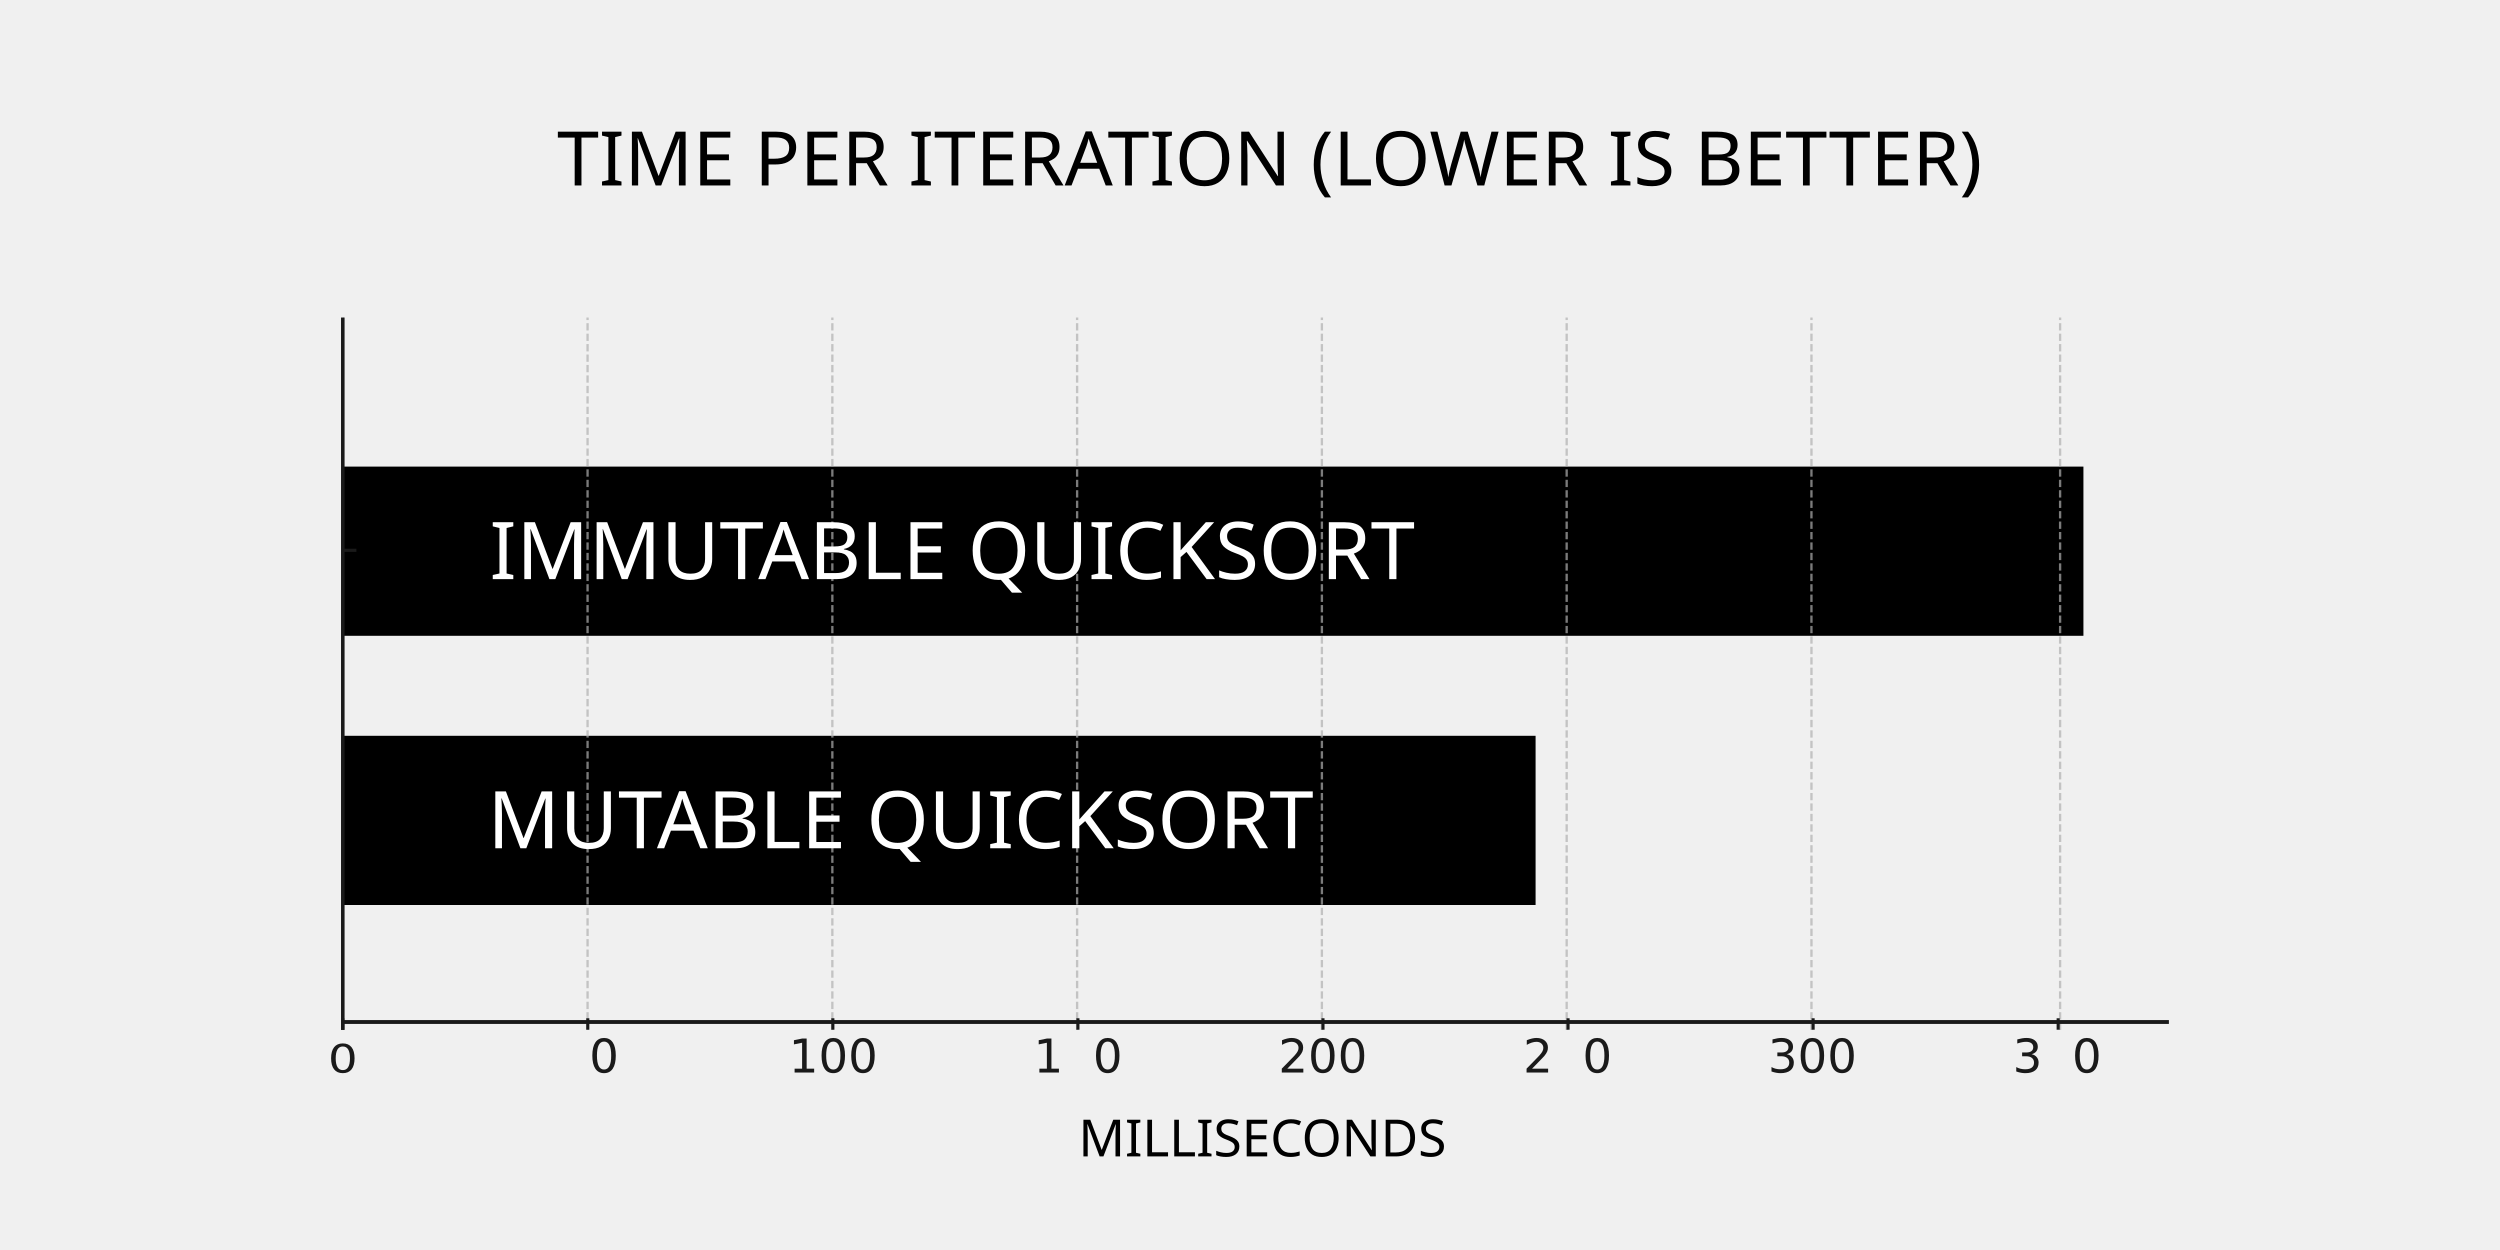
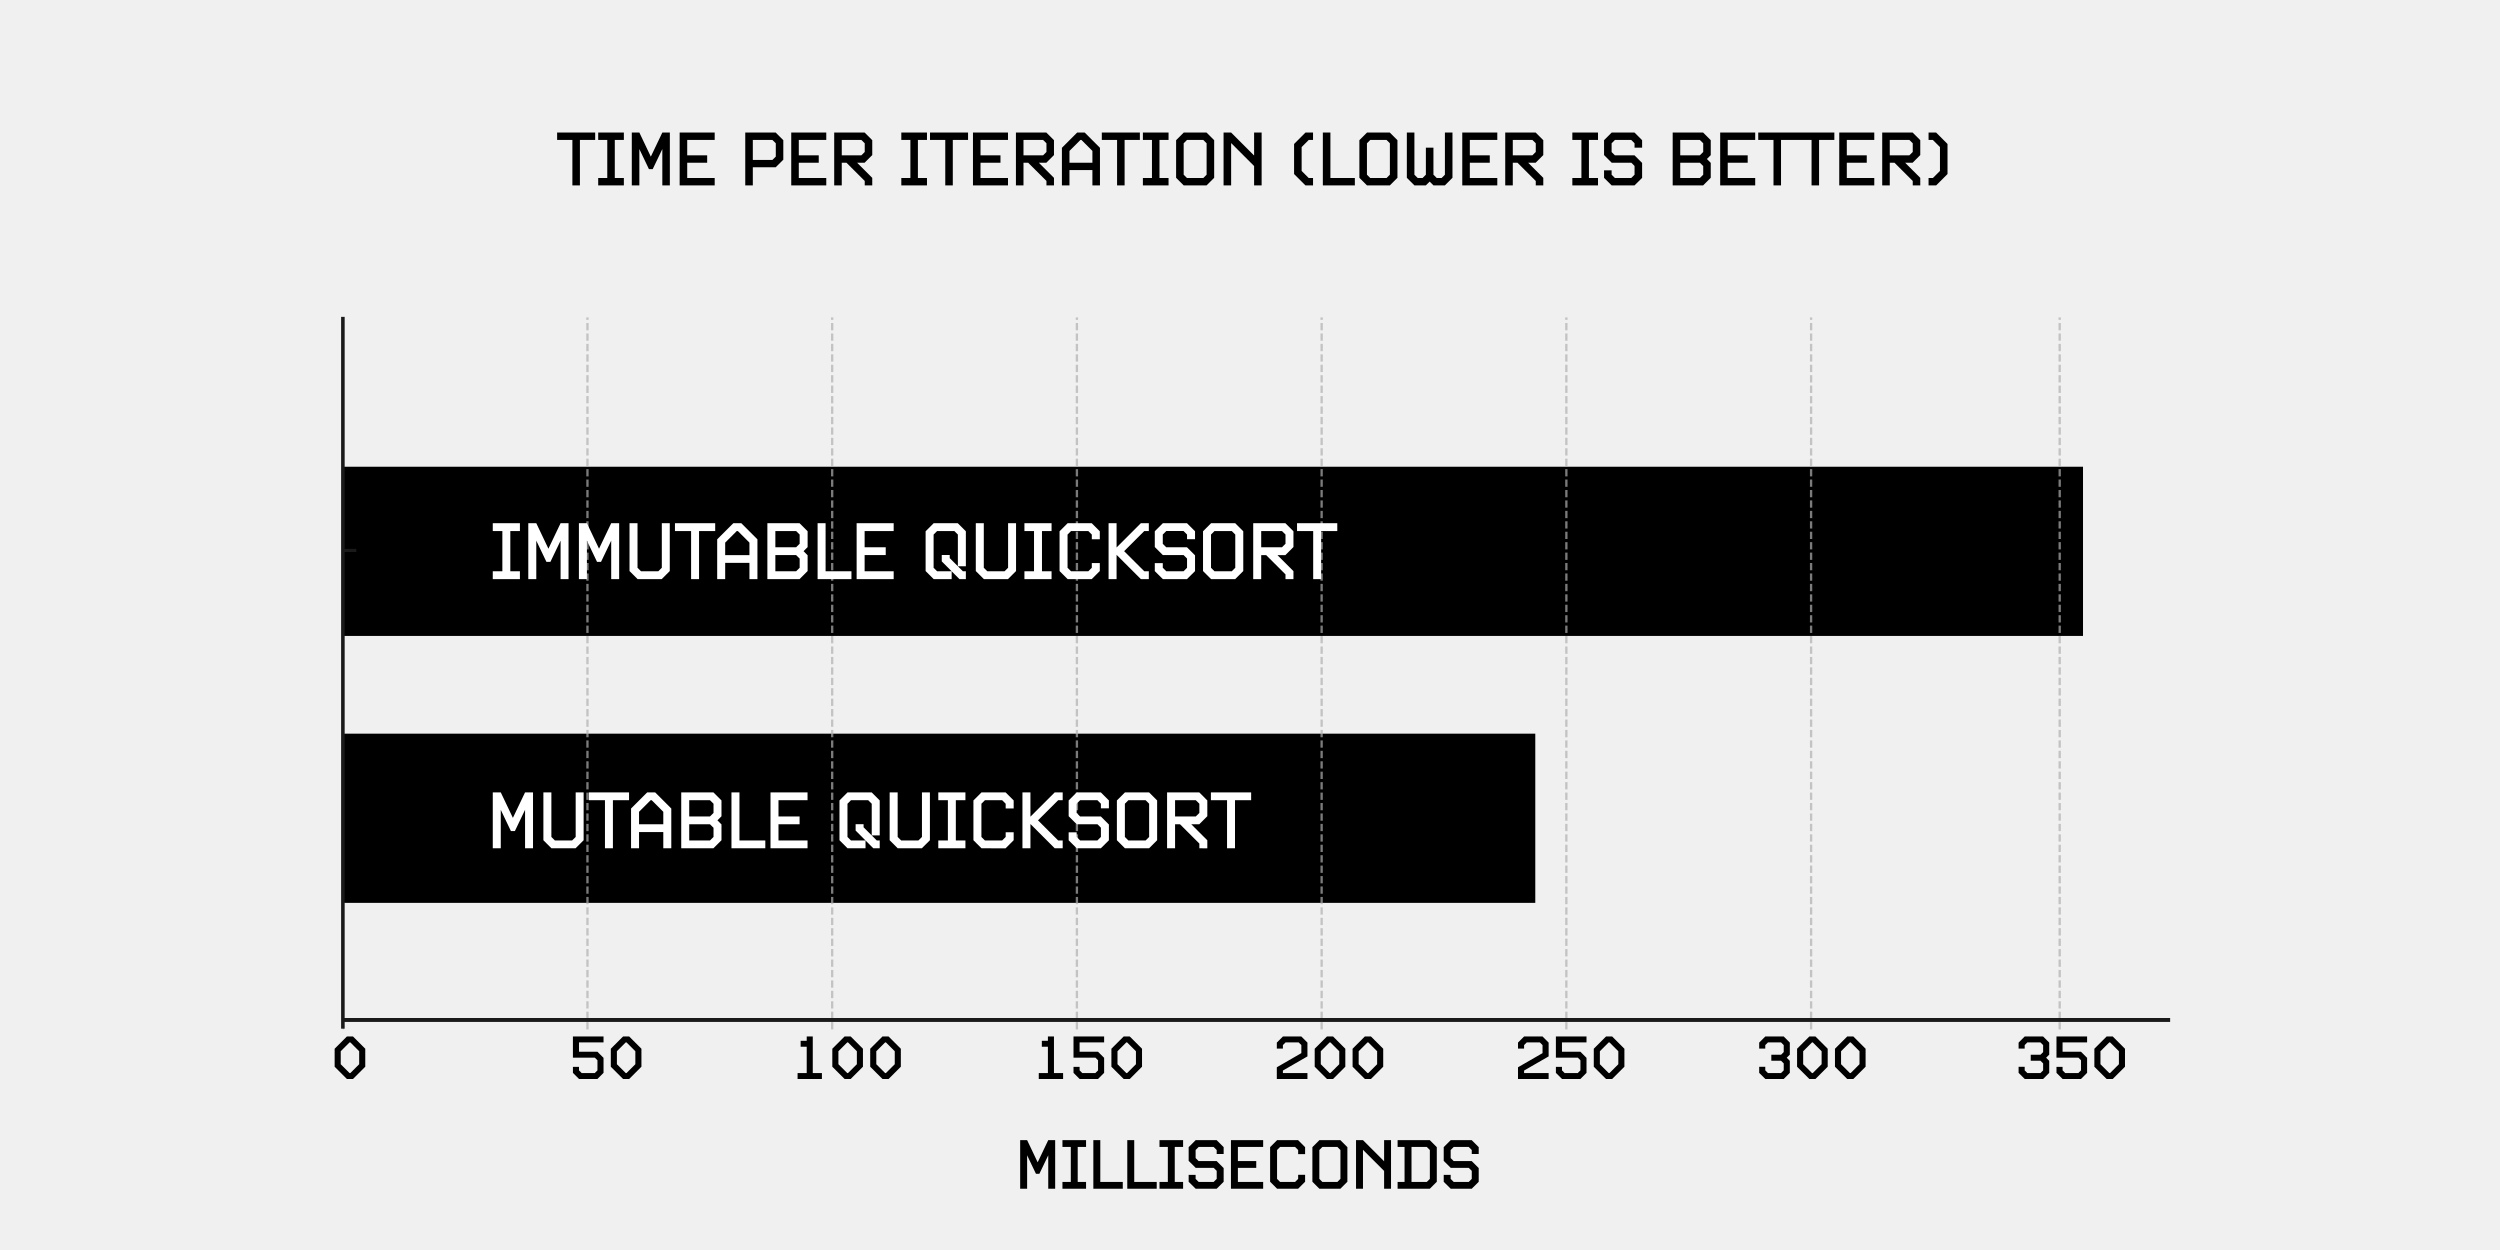
- <svg xmlns="http://www.w3.org/2000/svg" xmlns:xlink="http://www.w3.org/1999/xlink" width="576pt" height="288pt" version="1.1" viewBox="0 0 576 288" id="svg39">
+ <svg xmlns="http://www.w3.org/2000/svg" xmlns:xlink="http://www.w3.org/1999/xlink" width="576pt" height="288pt" version="1.1" viewBox="0 0 576 288" id="svg18">
  <defs id="defs1">
    <style type="text/css" id="style1">*{stroke-linecap:butt;stroke-linejoin:round;}</style>
  </defs>
  <defs id="defs2">
    <clipPath id="a">
      <rect x="95" y="29" width="470" height="217" id="rect1" />
    </clipPath>
  </defs>
-   <use transform="matrix(.12 0 0 -.12 110 259)" fill="#1a1a1a" xlink:href="#DejaVuSans-35" id="use8" />
-   <path transform="matrix(0.895179,0,0,0.4451357,-6.061811,103.4633)" d="M 95,236 H 402 V 148.4 H 95 Z" clip-path="url(#a)" id="path3" />
-   <path transform="matrix(0.895179,0,0,0.4451357,-6.061811,89.96332)" d="M 95,127 H 543 V 39.4 H 95 Z" clip-path="url(#a)" id="path4" />
-   <g transform="matrix(0.895179,0,0,0.7563663,-6.061811,51.22924)" id="g7">
-     <path d="M 95,246 V 29" clip-path="url(#a)" fill="none" stroke="#b0b0b0" stroke-dasharray="2.22, 0.96" stroke-opacity="0.7" stroke-width="0.6" id="path5" />
-     <defs id="defs5">
-       <path id="c" d="M 0,0 V -3.5" stroke="#1a1a1a" stroke-width="0.8" />
-     </defs>
-     <use x="94.98" y="245.94" fill="#1a1a1a" stroke="#1a1a1a" stroke-width="0.8" xlink:href="#c" id="use5" />
-     <g transform="matrix(0.12,0,0,-0.12,91.2,259)" fill="#1a1a1a" id="g6">
-       <defs id="defs6">
-         <path id="b" transform="scale(0.0156)" d="m 2034,4250 q -487,0 -733,-480 -245,-479 -245,-1442 0,-959 245,-1439 246,-480 733,-480 491,0 736,480 246,480 246,1439 0,963 -246,1442 -245,480 -736,480 z m 0,500 q 785,0 1199,-621 414,-620 414,-1801 0,-1178 -414,-1799 -414,-620 -1199,-620 -784,0 -1198,620 -414,621 -414,1799 0,1181 414,1801 414,621 1198,621 z" />
-       </defs>
-       <use xlink:href="#b" id="use6" />
-     </g>
-     <path d="M 158,246 V 29" clip-path="url(#a)" fill="none" stroke="#b0b0b0" stroke-dasharray="2.22, 0.96" stroke-opacity="0.7" stroke-width="0.6" id="path6" />
-     <use x="158.054" y="245.94" fill="#1a1a1a" stroke="#1a1a1a" stroke-width="0.8" xlink:href="#c" id="use7" />
+   <use transform="matrix(.12 0 0 -.12 110 259)" fill="#1a1a1a" xlink:href="#DejaVuSans-35" id="use2" />
+   <path transform="matrix(.895 0 0 .445 -6.06 103)" d="m95 236h307v-87.6h-307z" clip-path="url(#a)" id="path2" />
+   <path transform="matrix(.895 0 0 .445 -6.06 90)" d="m95 127h448v-87.6h-448z" clip-path="url(#a)" id="path3" />
+   <path transform="matrix(.895 0 0 .756 -6.06 51.2)" d="m95 246v-217" clip-path="url(#a)" fill="none" stroke="#b0b0b0" stroke-dasharray="2.22, 0.96" stroke-opacity=".7" stroke-width=".6" id="path4" />
+   <use transform="matrix(.895 0 0 .756 -6.06 51.2)" x="94.98" y="245.94" fill="#1a1a1a" stroke="#1a1a1a" stroke-width=".8" xlink:href="#c" id="use4" />
+   <path transform="matrix(.895 0 0 .756 -6.06 51.2)" d="m158 246v-217" clip-path="url(#a)" fill="none" stroke="#b0b0b0" stroke-dasharray="2.22, 0.96" stroke-opacity=".7" stroke-width=".6" id="path5" />
+   <use transform="matrix(.895 0 0 .756 -6.06 51.2)" x="158.054" y="245.94" fill="#1a1a1a" stroke="#1a1a1a" stroke-width=".8" xlink:href="#c" id="use5" />
+   <g transform="matrix(.895 0 0 .756 -6.06 51.2)" id="g11">
+     <path d="m221 246v-217" clip-path="url(#a)" fill="none" stroke="#b0b0b0" stroke-dasharray="2.22, 0.96" stroke-opacity=".7" stroke-width=".6" id="path6" />
+     <use x="221.129" y="245.94" fill="#1a1a1a" stroke="#1a1a1a" stroke-width=".8" xlink:href="#c" id="use6" />
+     <path d="m284 246v-217" clip-path="url(#a)" fill="none" stroke="#b0b0b0" stroke-dasharray="2.22, 0.96" stroke-opacity=".7" stroke-width=".6" id="path7" />
+     <use x="284.203" y="245.94" fill="#1a1a1a" stroke="#1a1a1a" stroke-width=".8" xlink:href="#c" id="use7" />
+     <path d="m347 246v-217" clip-path="url(#a)" fill="none" stroke="#b0b0b0" stroke-dasharray="2.22, 0.96" stroke-opacity=".7" stroke-width=".6" id="path8" />
+     <use x="347.278" y="245.94" fill="#1a1a1a" stroke="#1a1a1a" stroke-width=".8" xlink:href="#c" id="use8" />
+     <path d="m410 246v-217" clip-path="url(#a)" fill="none" stroke="#b0b0b0" stroke-dasharray="2.22, 0.96" stroke-opacity=".7" stroke-width=".6" id="path9" />
+     <use x="410.352" y="245.94" fill="#1a1a1a" stroke="#1a1a1a" stroke-width=".8" xlink:href="#c" id="use9" />
+     <path d="m473 246v-217" clip-path="url(#a)" fill="none" stroke="#b0b0b0" stroke-dasharray="2.22, 0.96" stroke-opacity=".7" stroke-width=".6" id="path10" />
+     <use x="473.427" y="245.94" fill="#1a1a1a" stroke="#1a1a1a" stroke-width=".8" xlink:href="#c" id="use10" />
+     <path d="m537 246v-217" clip-path="url(#a)" fill="none" stroke="#b0b0b0" stroke-dasharray="2.22, 0.96" stroke-opacity=".7" stroke-width=".6" id="path11" />
+     <use x="536.501" y="245.94" fill="#1a1a1a" stroke="#1a1a1a" stroke-width=".8" xlink:href="#c" id="use11" />
  </g>
-   <use transform="matrix(0.1074215,0,0,-0.1074215,128.9312,247.1045)" x="63.623" fill="#1a1a1a" xlink:href="#b" id="use9" />
-   <g transform="matrix(0.895179,0,0,0.7563663,-6.061811,51.22924)" id="g10">
-     <path d="M 221,246 V 29" clip-path="url(#a)" fill="none" stroke="#b0b0b0" stroke-dasharray="2.22, 0.96" stroke-opacity="0.7" stroke-width="0.6" id="path9" />
-     <use x="221.129" y="245.94" fill="#1a1a1a" stroke="#1a1a1a" stroke-width="0.8" xlink:href="#c" id="use10" />
+   <g transform="matrix(.895 0 0 .895 -6.06 52.8)" id="g12">
+     <path d="m95 82.7h3.5" fill="#1a1a1a" stroke="#1a1a1a" stroke-width=".8" id="path12" />
  </g>
-   <g transform="matrix(0.1074215,0,0,-0.1074215,181.7467,247.1045)" fill="#1a1a1a" id="g13">
-     <defs id="defs10">
-       <path id="f" transform="scale(0.0156)" d="M 794,531 H 1825 V 4091 L 703,3866 v 575 l 1116,225 h 631 V 531 H 3481 V 0 H 794 Z" />
-     </defs>
-     <use xlink:href="#f" id="use11" />
-     <use x="63.623" xlink:href="#b" id="use12" />
-     <use x="127.246" xlink:href="#b" id="use13" />
+   <path d="m79 237v-164" fill="none" stroke="#1a1a1a" stroke-linecap="square" stroke-width=".823" id="path13" />
+   <path d="m79 235h421" fill="none" stroke="#1a1a1a" stroke-linecap="square" stroke-width=".895" id="path14" />
+   <g font-family="Arcon" id="g17">
+     <path style="font-size:18.4px;line-height:1.25;font-family:Video;fill:#ffffff;stroke-width:0.459" d="m 113.534,133.429 v -1.806 h 2.21 v -9.272 h -2.21 v -1.806 h 6.253 v 1.806 h -2.21 v 9.272 h 2.21 v 1.806 z m 15.624,0 v -8.868 l -2.345,4.896 h -0.916 l -2.336,-4.896 v 8.868 h -1.842 v -12.884 h 1.842 l 2.794,5.876 2.803,-5.876 h 1.833 v 12.884 z m 11.662,0 v -8.868 l -2.345,4.896 h -0.916 l -2.336,-4.896 v 8.868 h -1.842 v -12.884 h 1.842 l 2.794,5.876 2.803,-5.876 h 1.833 v 12.884 z m 6.082,0 -1.86,-1.86 v -11.024 h 1.842 v 10.269 l 0.809,0.809 h 3.971 l 0.818,-0.809 v -10.269 h 1.833 v 11.024 l -1.86,1.86 z m 12.327,0 V 122.351 h -3.72 v -1.806 h 9.272 v 1.806 h -3.72 v 11.078 z m 13.441,0 v -3.737 h -5.588 v 3.737 h -1.842 v -9.164 l 3.72,-3.72 h 1.833 l 3.72,3.72 v 9.164 z m 0,-8.409 -2.668,-2.668 h -0.252 l -2.668,2.668 v 2.875 h 5.588 z m 4.133,8.409 v -12.884 h 7.412 l 1.86,1.86 v 3.648 l -0.934,0.934 0.934,0.943 v 3.639 l -1.86,1.86 z m 7.439,-10.269 -0.818,-0.809 h -4.78 v 3.737 h 4.78 l 0.818,-0.809 z m 0,5.543 -0.818,-0.809 h -4.78 v 3.729 h 4.78 l 0.818,-0.809 z m 4.133,4.726 v -12.884 h 1.842 v 11.078 h 5.957 v 1.806 z m 8.993,0 v -12.884 h 8.535 v 1.806 h -6.693 v 3.737 h 4.861 v 1.806 h -4.861 v 3.729 h 6.693 v 1.806 z m 25.165,0 h -1.473 l -1.797,-1.806 v 1.806 h -4.142 l -1.86,-1.86 v -9.164 l 1.86,-1.86 h 5.552 l 1.86,1.86 v 8.059 h -1.842 l 1.159,1.159 h 0.683 z m -3.27,-1.806 -2.282,-2.282 v -1.464 h 1.833 v 0.71 l 1.878,1.878 v -7.304 l -0.809,-0.809 h -3.971 l -0.809,0.809 v 7.655 l 0.809,0.809 z m 7.421,1.806 -1.86,-1.86 v -11.024 h 1.842 v 10.269 l 0.809,0.809 h 3.971 l 0.818,-0.809 v -10.269 h 1.833 v 11.024 l -1.86,1.86 z m 9.344,0 v -1.806 h 2.21 v -9.272 h -2.21 v -1.806 h 6.253 v 1.806 h -2.21 v 9.272 h 2.21 v 1.806 z m 9.955,0 -1.86,-1.86 v -9.164 l 1.86,-1.86 h 5.552 l 1.86,1.86 v 1.842 h -1.842 v -1.087 l -0.809,-0.809 h -3.971 l -0.809,0.809 v 7.655 l 0.809,0.809 h 3.971 l 0.809,-0.809 v -1.087 h 1.842 v 1.842 l -1.86,1.86 z m 16.873,0 -5.597,-5.597 v 5.597 h -1.842 v -12.884 h 1.842 v 5.597 l 5.597,-5.597 h 1.833 v 1.806 h -1.042 l -4.645,4.636 4.645,4.636 h 1.042 v 1.806 z m 10.62,0 h -5.552 l -1.86,-1.842 v -1.842 h 1.842 v 1.069 l 0.809,0.809 h 3.971 l 0.809,-0.809 v -2.129 l -0.791,-0.791 h -4.78 l -1.86,-1.86 v -3.63 l 1.86,-1.86 h 5.552 l 1.86,1.86 v 1.824 h -1.842 v -1.069 l -0.809,-0.809 h -3.971 l -0.809,0.809 v 2.138 l 0.791,0.791 h 4.78 l 1.86,1.86 v 3.639 z m 5.561,0 -1.86,-1.86 v -9.164 l 1.86,-1.86 h 5.552 l 1.86,1.86 v 9.164 l -1.86,1.86 z m 5.57,-10.269 -0.809,-0.809 h -3.971 l -0.809,0.809 v 7.655 l 0.809,0.809 h 3.971 l 0.809,-0.809 z m 11.572,10.269 v -1.087 l -4.456,-4.447 h -1.141 v 5.534 h -1.842 v -12.884 h 7.412 l 1.86,1.86 v 3.63 l -1.86,1.86 h -1.833 l 3.693,3.693 v 1.842 z m 0,-10.269 -0.818,-0.809 h -4.78 v 3.737 h 4.78 l 0.818,-0.809 z m 6.379,10.269 V 122.351 h -3.72 v -1.806 h 9.272 v 1.806 h -3.72 v 11.078 z" id="text14" aria-label="IMMUTABLE QUICKSORT" />
+     <path style="font-size:18.4px;line-height:1.25;font-family:Video;fill:#ffffff;stroke-width:0.459" d="m 120.974,195.448 v -8.868 l -2.345,4.896 h -0.916 l -2.336,-4.896 v 8.868 h -1.842 v -12.884 h 1.842 l 2.794,5.876 2.803,-5.876 h 1.833 v 12.884 z m 6.082,0 -1.86,-1.86 v -11.024 h 1.842 v 10.269 l 0.809,0.809 h 3.971 l 0.818,-0.809 v -10.269 h 1.833 v 11.024 l -1.86,1.86 z m 12.327,0 v -11.078 h -3.72 v -1.806 h 9.272 v 1.806 h -3.72 v 11.078 z m 13.441,0 v -3.737 h -5.588 v 3.737 h -1.842 v -9.164 l 3.72,-3.72 h 1.833 l 3.72,3.72 v 9.164 z m 0,-8.409 -2.668,-2.668 h -0.252 l -2.668,2.668 v 2.875 h 5.588 z m 4.133,8.409 v -12.884 h 7.412 l 1.86,1.86 v 3.648 l -0.934,0.934 0.934,0.943 v 3.639 l -1.86,1.86 z m 7.439,-10.269 -0.818,-0.809 h -4.78 v 3.737 h 4.78 l 0.818,-0.809 z m 0,5.543 -0.818,-0.809 h -4.78 v 3.729 h 4.78 l 0.818,-0.809 z m 4.133,4.726 v -12.884 h 1.842 v 11.078 h 5.957 v 1.806 z m 8.993,0 v -12.884 h 8.535 v 1.806 h -6.693 v 3.737 h 4.861 v 1.806 h -4.861 v 3.729 h 6.693 v 1.806 z m 25.165,0 h -1.473 l -1.797,-1.806 v 1.806 h -4.142 l -1.86,-1.86 v -9.164 l 1.86,-1.86 h 5.552 l 1.86,1.86 v 8.059 h -1.842 l 1.159,1.159 h 0.683 z m -3.27,-1.806 -2.282,-2.282 v -1.464 h 1.833 v 0.71 l 1.878,1.878 v -7.304 l -0.809,-0.809 h -3.971 l -0.809,0.809 v 7.655 l 0.809,0.809 z m 7.421,1.806 -1.86,-1.86 v -11.024 h 1.842 v 10.269 l 0.809,0.809 h 3.971 l 0.818,-0.809 v -10.269 h 1.833 v 11.024 l -1.86,1.86 z m 9.344,0 v -1.806 h 2.21 v -9.272 h -2.21 v -1.806 h 6.253 v 1.806 h -2.21 v 9.272 h 2.21 v 1.806 z m 9.955,0 -1.86,-1.86 v -9.164 l 1.86,-1.86 h 5.552 l 1.86,1.86 v 1.842 h -1.842 v -1.087 l -0.809,-0.809 h -3.971 l -0.809,0.809 v 7.655 l 0.809,0.809 h 3.971 l 0.809,-0.809 v -1.087 h 1.842 v 1.842 l -1.86,1.86 z m 16.873,0 -5.597,-5.597 v 5.597 h -1.842 v -12.884 h 1.842 v 5.597 l 5.597,-5.597 h 1.833 v 1.806 h -1.042 l -4.645,4.636 4.645,4.636 h 1.042 v 1.806 z m 10.62,0 h -5.552 l -1.86,-1.842 v -1.842 h 1.842 v 1.069 l 0.809,0.809 h 3.971 l 0.809,-0.809 v -2.129 l -0.791,-0.791 h -4.78 l -1.86,-1.86 v -3.63 l 1.86,-1.86 h 5.552 l 1.86,1.86 v 1.824 h -1.842 v -1.069 l -0.809,-0.809 h -3.971 l -0.809,0.809 v 2.138 l 0.791,0.791 h 4.78 l 1.86,1.86 v 3.639 z m 5.561,0 -1.86,-1.86 v -9.164 l 1.86,-1.86 h 5.552 l 1.86,1.86 v 9.164 l -1.86,1.86 z m 5.57,-10.269 -0.809,-0.809 h -3.971 l -0.809,0.809 v 7.655 l 0.809,0.809 h 3.971 l 0.809,-0.809 z m 11.572,10.269 v -1.087 l -4.456,-4.447 h -1.141 v 5.534 h -1.842 v -12.884 h 7.412 l 1.86,1.86 v 3.63 l -1.86,1.86 h -1.833 l 3.693,3.693 v 1.842 z m 0,-10.269 -0.818,-0.809 h -4.78 v 3.737 h 4.78 l 0.818,-0.809 z m 6.379,10.269 v -11.078 h -3.72 v -1.806 h 9.272 v 1.806 h -3.72 v 11.078 z" id="text15" aria-label="MUTABLE QUICKSORT" />
+     <path style="font-size:17.4px;line-height:1.25;font-family:Video;stroke-width:0.434" d="M 131.878,42.723 V 32.247 h -3.517 v -1.708 h 8.768 v 1.708 h -3.517 v 10.476 z m 5.947,0 v -1.708 h 2.09 v -8.768 h -2.09 v -1.708 h 5.913 v 1.708 h -2.09 v 8.768 h 2.09 v 1.708 z m 14.775,0 v -8.386 l -2.217,4.63 h -0.867 l -2.209,-4.63 v 8.386 h -1.742 V 30.539 h 1.742 l 2.642,5.556 2.651,-5.556 h 1.733 v 12.183 z m 3.993,0 V 30.539 h 8.071 v 1.708 h -6.33 v 3.534 h 4.596 v 1.708 h -4.596 v 3.526 h 6.33 v 1.708 z m 16.856,-4.18 v 4.18 h -1.742 V 30.539 h 7.009 l 1.759,1.759 v 4.494 l -1.759,1.75 z m 5.293,-5.531 -0.773,-0.765 h -4.52 v 4.596 h 4.52 l 0.773,-0.765 z m 3.56,9.711 V 30.539 h 8.071 v 1.708 h -6.33 v 3.534 h 4.596 v 1.708 h -4.596 v 3.526 h 6.33 v 1.708 z m 16.933,0 v -1.028 l -4.214,-4.206 h -1.079 v 5.234 h -1.742 V 30.539 h 7.009 l 1.759,1.759 v 3.432 l -1.759,1.759 h -1.733 l 3.492,3.492 v 1.742 z m 0,-9.711 -0.773,-0.765 h -4.52 v 3.534 h 4.52 l 0.773,-0.765 z m 8.428,9.711 v -1.708 h 2.09 v -8.768 h -2.09 v -1.708 h 5.913 v 1.708 h -2.09 v 8.768 h 2.09 v 1.708 z m 10.127,0 V 32.247 h -3.517 v -1.708 h 8.768 v 1.708 h -3.517 v 10.476 z m 6.381,0 V 30.539 h 8.071 v 1.708 h -6.33 v 3.534 h 4.596 v 1.708 h -4.596 v 3.526 h 6.33 v 1.708 z m 16.933,0 v -1.028 l -4.214,-4.206 h -1.079 v 5.234 h -1.742 V 30.539 h 7.009 l 1.759,1.759 v 3.432 l -1.759,1.759 h -1.733 l 3.492,3.492 v 1.742 z m 0,-9.711 -0.773,-0.765 h -4.52 v 3.534 h 4.52 l 0.773,-0.765 z m 10.586,9.711 v -3.534 h -5.285 v 3.534 h -1.742 v -8.666 l 3.517,-3.517 h 1.733 l 3.517,3.517 v 8.666 z m 0,-7.952 -2.523,-2.523 h -0.238 l -2.523,2.523 v 2.719 h 5.285 z m 5.684,7.952 V 32.247 h -3.517 v -1.708 h 8.768 v 1.708 h -3.517 v 10.476 z m 5.947,0 v -1.708 h 2.09 v -8.768 h -2.09 v -1.708 h 5.913 v 1.708 h -2.09 v 8.768 h 2.09 v 1.708 z m 9.414,0 -1.759,-1.759 v -8.666 l 1.759,-1.759 h 5.251 l 1.759,1.759 v 8.666 l -1.759,1.759 z m 5.268,-9.711 -0.765,-0.765 h -3.755 l -0.765,0.765 v 7.239 l 0.765,0.765 h 3.755 l 0.765,-0.765 z m 10.943,9.711 v -4.469 l -5.293,-5.293 v 9.762 h -1.742 V 30.539 h 1.742 l 5.293,5.293 v -5.293 h 1.733 v 12.183 z m 11.835,0 -2.625,-2.625 v -6.924 l 2.625,-2.634 h 1.742 v 1.708 h -0.994 l -1.631,1.64 v 5.497 l 1.631,1.631 h 0.994 v 1.708 z m 4.002,0 V 30.539 h 1.742 v 10.476 h 5.633 v 1.708 z m 10.178,0 -1.759,-1.759 v -8.666 l 1.759,-1.759 h 5.251 l 1.759,1.759 v 8.666 l -1.759,1.759 z m 5.268,-9.711 -0.765,-0.765 h -3.755 l -0.765,0.765 v 7.239 l 0.765,0.765 h 3.755 l 0.765,-0.765 z m 10.051,9.711 -0.884,-0.884 -0.892,0.884 h -2.608 l -1.759,-1.759 V 30.539 h 1.742 v 9.711 l 0.765,0.765 h 1.113 l 0.765,-0.765 v -6.228 h 1.742 v 6.228 l 0.765,0.765 h 1.113 l 0.765,-0.765 v -9.711 h 1.742 v 10.425 l -1.759,1.759 z m 6.627,0 V 30.539 h 8.071 v 1.708 h -6.33 v 3.534 h 4.596 v 1.708 h -4.596 v 3.526 h 6.33 v 1.708 z m 16.933,0 v -1.028 l -4.214,-4.206 h -1.079 v 5.234 h -1.742 V 30.539 h 7.009 l 1.759,1.759 v 3.432 l -1.759,1.759 h -1.733 l 3.492,3.492 v 1.742 z m 0,-9.711 -0.773,-0.765 h -4.52 v 3.534 h 4.52 l 0.773,-0.765 z m 8.428,9.711 v -1.708 h 2.09 v -8.768 h -2.09 v -1.708 h 5.913 v 1.708 h -2.09 v 8.768 h 2.09 v 1.708 z m 14.316,0 h -5.251 l -1.759,-1.742 v -1.742 h 1.742 v 1.011 l 0.765,0.765 h 3.755 l 0.765,-0.765 v -2.014 l -0.748,-0.748 h -4.52 l -1.759,-1.759 v -3.432 l 1.759,-1.759 h 5.251 l 1.759,1.759 v 1.725 h -1.742 v -1.011 l -0.765,-0.765 h -3.755 l -0.765,0.765 v 2.022 l 0.748,0.748 h 4.52 l 1.759,1.759 v 3.441 z m 8.802,0 V 30.539 h 7.009 l 1.759,1.759 v 3.449 l -0.884,0.884 0.884,0.892 v 3.441 l -1.759,1.759 z m 7.035,-9.711 -0.773,-0.765 h -4.52 v 3.534 h 4.52 l 0.773,-0.765 z m 0,5.242 -0.773,-0.765 h -4.52 v 3.526 h 4.52 l 0.773,-0.765 z m 3.908,4.469 V 30.539 h 8.071 v 1.708 h -6.33 v 3.534 h 4.596 v 1.708 h -4.596 v 3.526 h 6.33 v 1.708 z m 12.285,0 V 32.247 h -3.517 v -1.708 h 8.768 v 1.708 h -3.517 v 10.476 z m 8.768,0 V 32.247 h -3.517 v -1.708 h 8.768 v 1.708 h -3.517 v 10.476 z m 6.381,0 V 30.539 h 8.071 v 1.708 h -6.33 v 3.534 h 4.596 v 1.708 h -4.596 v 3.526 h 6.33 v 1.708 z m 16.933,0 v -1.028 l -4.214,-4.206 h -1.079 v 5.234 h -1.742 V 30.539 h 7.009 l 1.759,1.759 v 3.432 l -1.759,1.759 h -1.733 l 3.492,3.492 v 1.742 z m 0,-9.711 -0.773,-0.765 h -4.52 v 3.534 h 4.52 l 0.773,-0.765 z m 3.645,9.711 v -1.708 h 0.994 l 1.631,-1.631 v -5.497 l -1.631,-1.64 h -0.994 v -1.708 h 1.742 l 2.625,2.634 v 6.924 l -2.625,2.625 z" id="text16" aria-label="TIME PER ITERATION (LOWER IS BETTER)" />
+     <path style="font-size:16px;line-height:1.25;font-family:Video;stroke-width:0.402" d="m 241.516,273.89 v -7.711 l -2.039,4.258 h -0.797 l -2.031,-4.258 v 7.711 h -1.602 v -11.203 h 1.602 l 2.43,5.109 2.438,-5.109 h 1.594 v 11.203 z m 3.273,0 v -1.57 h 1.922 v -8.062 h -1.922 v -1.57 h 5.438 v 1.57 h -1.922 v 8.062 h 1.922 v 1.57 z m 7.117,0 v -11.203 h 1.602 v 9.633 h 5.18 v 1.57 z m 7.82,0 v -11.203 h 1.602 v 9.633 h 5.18 v 1.57 z m 7.422,0 v -1.57 h 1.922 v -8.062 h -1.922 v -1.57 h 5.438 v 1.57 h -1.922 v 8.062 h 1.922 v 1.57 z m 13.164,0 h -4.828 l -1.617,-1.602 v -1.602 h 1.602 v 0.93 l 0.703,0.703 h 3.453 l 0.703,-0.703 v -1.852 l -0.688,-0.688 h -4.156 l -1.617,-1.617 v -3.156 l 1.617,-1.617 h 4.828 l 1.617,1.617 v 1.586 h -1.602 v -0.93 l -0.703,-0.703 h -3.453 l -0.703,0.703 v 1.859 l 0.688,0.688 h 4.156 l 1.617,1.617 v 3.164 z m 3.297,0 v -11.203 h 7.422 v 1.57 h -5.82 v 3.25 h 4.227 v 1.57 h -4.227 v 3.242 h 5.82 v 1.57 z m 10.641,0 -1.617,-1.617 v -7.969 l 1.617,-1.617 h 4.828 l 1.617,1.617 v 1.602 h -1.602 v -0.945 l -0.703,-0.703 h -3.453 l -0.703,0.703 v 6.656 l 0.703,0.703 h 3.453 l 0.703,-0.703 v -0.945 h 1.602 v 1.602 l -1.617,1.617 z m 9.742,0 -1.617,-1.617 v -7.969 l 1.617,-1.617 h 4.828 l 1.617,1.617 v 7.969 l -1.617,1.617 z m 4.844,-8.93 -0.703,-0.703 h -3.453 l -0.703,0.703 v 6.656 l 0.703,0.703 h 3.453 l 0.703,-0.703 z m 10.062,8.93 v -4.109 l -4.867,-4.867 v 8.977 h -1.602 v -11.203 h 1.602 l 4.867,4.867 v -4.867 h 1.594 v 11.203 z m 3.109,0 v -1.57 h 1.602 v -8.062 h -1.602 v -1.57 h 7.414 l 1.617,1.617 v 7.969 l -1.617,1.617 z m 7.43,-8.93 -0.703,-0.703 h -3.523 v 8.062 h 3.523 l 0.703,-0.703 z m 9.641,8.93 h -4.828 l -1.617,-1.602 v -1.602 h 1.602 v 0.93 l 0.703,0.703 h 3.453 l 0.703,-0.703 v -1.852 l -0.688,-0.688 h -4.156 l -1.617,-1.617 v -3.156 l 1.617,-1.617 h 4.828 l 1.617,1.617 v 1.586 h -1.602 v -0.93 l -0.703,-0.703 h -3.453 l -0.703,0.703 v 1.859 l 0.688,0.688 h 4.156 l 1.617,1.617 v 3.164 z" id="text17" aria-label="MILLISECONDS" />
  </g>
-   <g transform="matrix(0.895179,0,0,0.7563663,-6.061811,51.22924)" id="g14">
-     <path d="M 284,246 V 29" clip-path="url(#a)" fill="none" stroke="#b0b0b0" stroke-dasharray="2.22, 0.96" stroke-opacity="0.7" stroke-width="0.6" id="path13" />
-     <use x="284.203" y="245.94" fill="#1a1a1a" stroke="#1a1a1a" stroke-width="0.8" xlink:href="#c" id="use14" />
-   </g>
-   <g transform="matrix(0.1074215,0,0,-0.1074215,238.143,247.1045)" fill="#1a1a1a" id="g17">
-     <use xlink:href="#f" id="use15" />
-     <use x="63.623" xlink:href="#DejaVuSans-35" id="use16" />
-     <use x="127.246" xlink:href="#b" id="use17" />
-   </g>
-   <g transform="matrix(0.895179,0,0,0.7563663,-6.061811,51.22924)" id="g18">
-     <path d="M 347,246 V 29" clip-path="url(#a)" fill="none" stroke="#b0b0b0" stroke-dasharray="2.22, 0.96" stroke-opacity="0.7" stroke-width="0.6" id="path17" />
-     <use x="347.278" y="245.94" fill="#1a1a1a" stroke="#1a1a1a" stroke-width="0.8" xlink:href="#c" id="use18" />
-   </g>
-   <g transform="matrix(0.1074215,0,0,-0.1074215,294.5393,247.1045)" fill="#1a1a1a" id="g21">
-     <defs id="defs18">
-       <path id="e" transform="scale(0.0156)" d="M 1228,531 H 3431 V 0 H 469 v 531 q 359,372 979,998 621,627 780,809 303,340 423,576 121,236 121,464 0,372 -261,606 -261,235 -680,235 -297,0 -627,-103 -329,-103 -704,-313 v 638 q 381,153 712,231 332,78 607,78 725,0 1156,-363 431,-362 431,-968 0,-288 -108,-546 -107,-257 -392,-607 -78,-91 -497,-524 Q 1991,1309 1228,531 Z" />
-     </defs>
-     <use xlink:href="#e" id="use19" />
-     <use x="63.623" xlink:href="#b" id="use20" />
-     <use x="127.246" xlink:href="#b" id="use21" />
-   </g>
-   <g transform="matrix(0.895179,0,0,0.7563663,-6.061811,51.22924)" id="g22">
-     <path d="M 410,246 V 29" clip-path="url(#a)" fill="none" stroke="#b0b0b0" stroke-dasharray="2.22, 0.96" stroke-opacity="0.7" stroke-width="0.6" id="path21" />
-     <use x="410.352" y="245.94" fill="#1a1a1a" stroke="#1a1a1a" stroke-width="0.8" xlink:href="#c" id="use22" />
-   </g>
-   <g transform="matrix(0.1074215,0,0,-0.1074215,350.9356,247.1045)" fill="#1a1a1a" id="g25">
-     <use xlink:href="#e" id="use23" />
-     <use x="63.623" xlink:href="#DejaVuSans-35" id="use24" />
-     <use x="127.246" xlink:href="#b" id="use25" />
-   </g>
-   <g transform="matrix(0.895179,0,0,0.7563663,-6.061811,51.22924)" id="g26">
-     <path d="M 473,246 V 29" clip-path="url(#a)" fill="none" stroke="#b0b0b0" stroke-dasharray="2.22, 0.96" stroke-opacity="0.7" stroke-width="0.6" id="path25" />
-     <use x="473.427" y="245.94" fill="#1a1a1a" stroke="#1a1a1a" stroke-width="0.8" xlink:href="#c" id="use26" />
-   </g>
-   <g transform="matrix(0.1074215,0,0,-0.1074215,407.3318,247.1045)" fill="#1a1a1a" id="g29">
-     <defs id="defs26">
-       <path id="d" transform="scale(0.0156)" d="m 2597,2516 q 453,-97 707,-404 255,-306 255,-756 0,-690 -475,-1069 -475,-378 -1350,-378 -293,0 -604,58 -311,58 -642,174 v 609 q 262,-153 574,-231 313,-78 654,-78 593,0 904,234 311,234 311,681 0,413 -289,645 -289,233 -804,233 h -544 v 519 h 569 q 465,0 712,186 247,186 247,536 0,359 -255,551 -254,193 -729,193 -260,0 -557,-57 -297,-56 -653,-174 v 562 q 360,100 674,150 314,50 592,50 719,0 1137,-327 419,-326 419,-882 0,-388 -222,-655 -222,-267 -631,-370 z" />
-     </defs>
-     <use xlink:href="#d" id="use27" />
-     <use x="63.623" xlink:href="#b" id="use28" />
-     <use x="127.246" xlink:href="#b" id="use29" />
-   </g>
-   <g transform="matrix(0.895179,0,0,0.7563663,-6.061811,51.22924)" id="g30">
-     <path d="M 537,246 V 29" clip-path="url(#a)" fill="none" stroke="#b0b0b0" stroke-dasharray="2.22, 0.96" stroke-opacity="0.7" stroke-width="0.6" id="path29" />
-     <use x="536.501" y="245.94" fill="#1a1a1a" stroke="#1a1a1a" stroke-width="0.8" xlink:href="#c" id="use30" />
-   </g>
-   <g transform="matrix(0.1074215,0,0,-0.1074215,463.7281,247.1045)" fill="#1a1a1a" id="g33">
-     <use xlink:href="#d" id="use31" />
-     <use x="63.623" xlink:href="#DejaVuSans-35" id="use32" />
-     <use x="127.246" xlink:href="#b" id="use33" />
-   </g>
-   <g transform="matrix(0.895179,0,0,0.895179,-6.061811,52.7531)" id="g34">
-     <path d="m 95,82.7 h 3.5" fill="#1a1a1a" stroke="#1a1a1a" stroke-width="0.8" id="path34" />
-   </g>
-   <path d="M 78.98,237.295 V 73.164" fill="none" stroke="#1a1a1a" stroke-linecap="square" id="path35" style="stroke-width:0.823" />
-   <path d="M 78.98,235.467 H 499.714" fill="none" stroke="#1a1a1a" stroke-linecap="square" id="path36" style="stroke-width:0.895" />
-   <text x="112.797" y="133.429" fill="#ffffff" font-size="18.366px" stroke-width="0.459" style="line-height:1.25;font-family:Arcon" xml:space="preserve" id="text36">
-     <tspan x="112.797" y="133.429" fill="#ffffff" font-family="Video" font-size="18.366px" stroke-width="0.459" style="font-variant-ligatures:normal;font-variant-caps:normal;font-variant-numeric:normal;font-variant-east-asian:normal" id="tspan36">IMMUTABLE QUICKSORT</tspan>
-   </text>
-   <text x="112.34" y="195.448" fill="#ffffff" font-size="18.366px" stroke-width="0.459" style="line-height:1.25;font-family:Arcon" xml:space="preserve" id="text37">
-     <tspan x="112.34" y="195.448" fill="#ffffff" font-family="Video" font-size="18.366px" stroke-width="0.459" style="font-variant-ligatures:normal;font-variant-caps:normal;font-variant-numeric:normal;font-variant-east-asian:normal" id="tspan37">MUTABLE QUICKSORT</tspan>
-   </text>
-   <text x="128.36" y="42.723" font-size="17.366px" stroke-width="0.434" style="line-height:1.25;font-family:Arcon" xml:space="preserve" id="text38">
-     <tspan x="128.36" y="42.723" font-family="Video" font-size="17.366px" stroke-width="0.434" style="font-variant-ligatures:normal;font-variant-caps:normal;font-variant-numeric:normal;font-variant-east-asian:normal" id="tspan38">TIME PER ITERATION (LOWER IS BETTER)</tspan>
-   </text>
-   <text x="248.479" y="266.437" font-size="11.821px" stroke-width="0.297" style="line-height:1.25;font-family:Arcon" xml:space="preserve" id="text39">
-     <tspan x="248.479" y="266.437" font-family="Video" font-size="11.821px" stroke-width="0.297" style="font-variant-ligatures:normal;font-variant-caps:normal;font-variant-numeric:normal;font-variant-east-asian:normal" id="tspan39">MILLISECONDS</tspan>
-   </text>
+   <path d="M 81.326,248.602 H 79.932 l -2.83,-2.83 v -4.143 l 2.83,-2.83 h 1.395 l 2.83,2.83 v 4.143 z m 1.429,-6.398 -2.03,-2.03 h -0.191 l -2.03,2.03 v 2.994 l 2.03,2.03 h 0.191 l 2.03,-2.03 z m 50.661,6.398 -1.415,-1.415 v -1.388 h 1.401 v 0.813 l 0.615,0.615 h 3.021 l 0.615,-0.615 v -2.324 l -0.602,-0.602 h -5.052 v -4.888 h 7.055 v 1.374 h -5.653 v 2.14 h 4.238 l 1.415,1.415 v 3.459 l -1.415,1.415 z m 11.539,0 h -1.395 l -2.83,-2.83 v -4.143 l 2.83,-2.83 h 1.395 l 2.83,2.83 v 4.143 z m 1.429,-6.398 -2.03,-2.03 h -0.191 l -2.03,2.03 v 2.994 l 2.03,2.03 h 0.191 l 2.03,-2.03 z m 37.379,6.398 V 247.228 h 2.105 v -6.057 h -1.401 v -1.374 h 1.401 v -0.998 h 1.395 v 8.429 h 2.105 v 1.374 z m 12.229,0 h -1.395 l -2.83,-2.83 v -4.143 l 2.83,-2.83 h 1.395 l 2.83,2.83 v 4.143 z m 1.429,-6.398 -2.03,-2.03 h -0.191 l -2.03,2.03 v 2.994 l 2.03,2.03 h 0.191 l 2.03,-2.03 z m 7.301,6.398 h -1.395 l -2.83,-2.83 v -4.143 l 2.83,-2.83 h 1.395 l 2.83,2.83 v 4.143 z m 1.429,-6.398 -2.03,-2.03 h -0.191 l -2.03,2.03 v 2.994 l 2.03,2.03 h 0.191 l 2.03,-2.03 z m 33.182,6.398 V 247.228 h 2.105 v -6.057 h -1.401 v -1.374 h 1.401 v -0.998 h 1.395 v 8.429 h 2.105 v 1.374 z m 9.42,0 -1.415,-1.415 v -1.388 h 1.401 v 0.813 l 0.615,0.615 h 3.021 l 0.615,-0.615 v -2.324 l -0.602,-0.602 h -5.052 v -4.888 h 7.055 v 1.374 h -5.653 v 2.14 h 4.238 l 1.415,1.415 v 3.459 l -1.415,1.415 z m 11.539,0 h -1.395 l -2.83,-2.83 v -4.143 l 2.83,-2.83 h 1.395 l 2.83,2.83 v 4.143 z m 1.429,-6.398 -2.03,-2.03 h -0.191 l -2.03,2.03 v 2.994 l 2.03,2.03 h 0.191 l 2.03,-2.03 z m 32.457,6.398 v -2.7 l 5.653,-3.261 v -1.853 l -0.615,-0.615 h -3.021 l -0.615,0.615 v 0.813 h -1.401 v -1.388 l 1.415,-1.415 h 4.225 l 1.415,1.415 v 3.179 l -5.653,3.261 v 0.574 h 5.653 v 1.374 z m 12.954,0 h -1.395 l -2.83,-2.83 v -4.143 l 2.83,-2.83 h 1.395 l 2.83,2.83 v 4.143 z m 1.429,-6.398 -2.03,-2.03 h -0.191 l -2.03,2.03 v 2.994 l 2.03,2.03 h 0.191 l 2.03,-2.03 z m 7.301,6.398 h -1.395 l -2.83,-2.83 v -4.143 l 2.83,-2.83 h 1.395 l 2.83,2.83 v 4.143 z m 1.429,-6.398 -2.03,-2.03 h -0.191 l -2.03,2.03 v 2.994 l 2.03,2.03 h 0.191 l 2.03,-2.03 z m 32.457,6.398 v -2.7 l 5.653,-3.261 v -1.853 l -0.615,-0.615 h -3.021 l -0.615,0.615 v 0.813 h -1.401 v -1.388 l 1.415,-1.415 h 4.225 l 1.415,1.415 v 3.179 l -5.653,3.261 v 0.574 h 5.653 v 1.374 z m 10.145,0 -1.415,-1.415 v -1.388 h 1.401 v 0.813 l 0.615,0.615 h 3.021 l 0.615,-0.615 v -2.324 l -0.602,-0.602 h -5.052 v -4.888 h 7.055 v 1.374 h -5.653 v 2.14 h 4.238 l 1.415,1.415 v 3.459 l -1.415,1.415 z m 11.539,0 h -1.395 l -2.83,-2.83 v -4.143 l 2.83,-2.83 h 1.395 l 2.83,2.83 v 4.143 z m 1.429,-6.398 -2.03,-2.03 h -0.191 l -2.03,2.03 v 2.994 l 2.03,2.03 h 0.191 l 2.03,-2.03 z m 33.872,6.398 -1.415,-1.415 v -1.401 h 1.401 v 0.827 l 0.615,0.615 h 3.021 l 0.615,-0.615 v -1.606 l -0.615,-0.615 h -2.242 v -1.374 h 2.242 l 0.615,-0.615 v -1.613 l -0.615,-0.615 h -3.021 l -0.615,0.615 v 0.813 h -1.401 v -1.388 l 1.415,-1.415 h 4.225 l 1.415,1.415 v 2.775 l -0.711,0.711 0.711,0.718 v 2.769 l -1.415,1.415 z m 11.539,0 h -1.395 l -2.83,-2.83 v -4.143 l 2.83,-2.83 h 1.395 l 2.83,2.83 v 4.143 z m 1.429,-6.398 -2.03,-2.03 h -0.191 l -2.03,2.03 v 2.994 l 2.03,2.03 h 0.191 l 2.03,-2.03 z m 7.301,6.398 h -1.395 l -2.83,-2.83 v -4.143 l 2.83,-2.83 h 1.395 l 2.83,2.83 v 4.143 z m 1.429,-6.398 -2.03,-2.03 h -0.191 l -2.03,2.03 v 2.994 l 2.03,2.03 h 0.191 l 2.03,-2.03 z m 38.069,6.398 -1.415,-1.415 v -1.401 h 1.401 v 0.827 l 0.615,0.615 h 3.021 l 0.615,-0.615 v -1.606 l -0.615,-0.615 h -2.242 v -1.374 h 2.242 l 0.615,-0.615 v -1.613 l -0.615,-0.615 h -3.021 l -0.615,0.615 v 0.813 h -1.401 v -1.388 l 1.415,-1.415 h 4.225 l 1.415,1.415 v 2.775 l -0.711,0.711 0.711,0.718 v 2.769 l -1.415,1.415 z m 8.729,0 -1.415,-1.415 v -1.388 h 1.401 v 0.813 l 0.615,0.615 h 3.021 l 0.615,-0.615 v -2.324 l -0.602,-0.602 h -5.052 v -4.888 h 7.055 v 1.374 h -5.653 v 2.14 h 4.238 l 1.415,1.415 v 3.459 l -1.415,1.415 z m 11.539,0 h -1.395 l -2.83,-2.83 v -4.143 l 2.83,-2.83 h 1.395 l 2.83,2.83 v 4.143 z m 1.429,-6.398 -2.03,-2.03 h -0.191 l -2.03,2.03 v 2.994 l 2.03,2.03 h 0.191 l 2.03,-2.03 z" id="text18" style="font-size:14px;line-height:1.25;font-family:Video;stroke-width:0.75" aria-label="0           50        100       150       200       250       300        350      " />
</svg>
